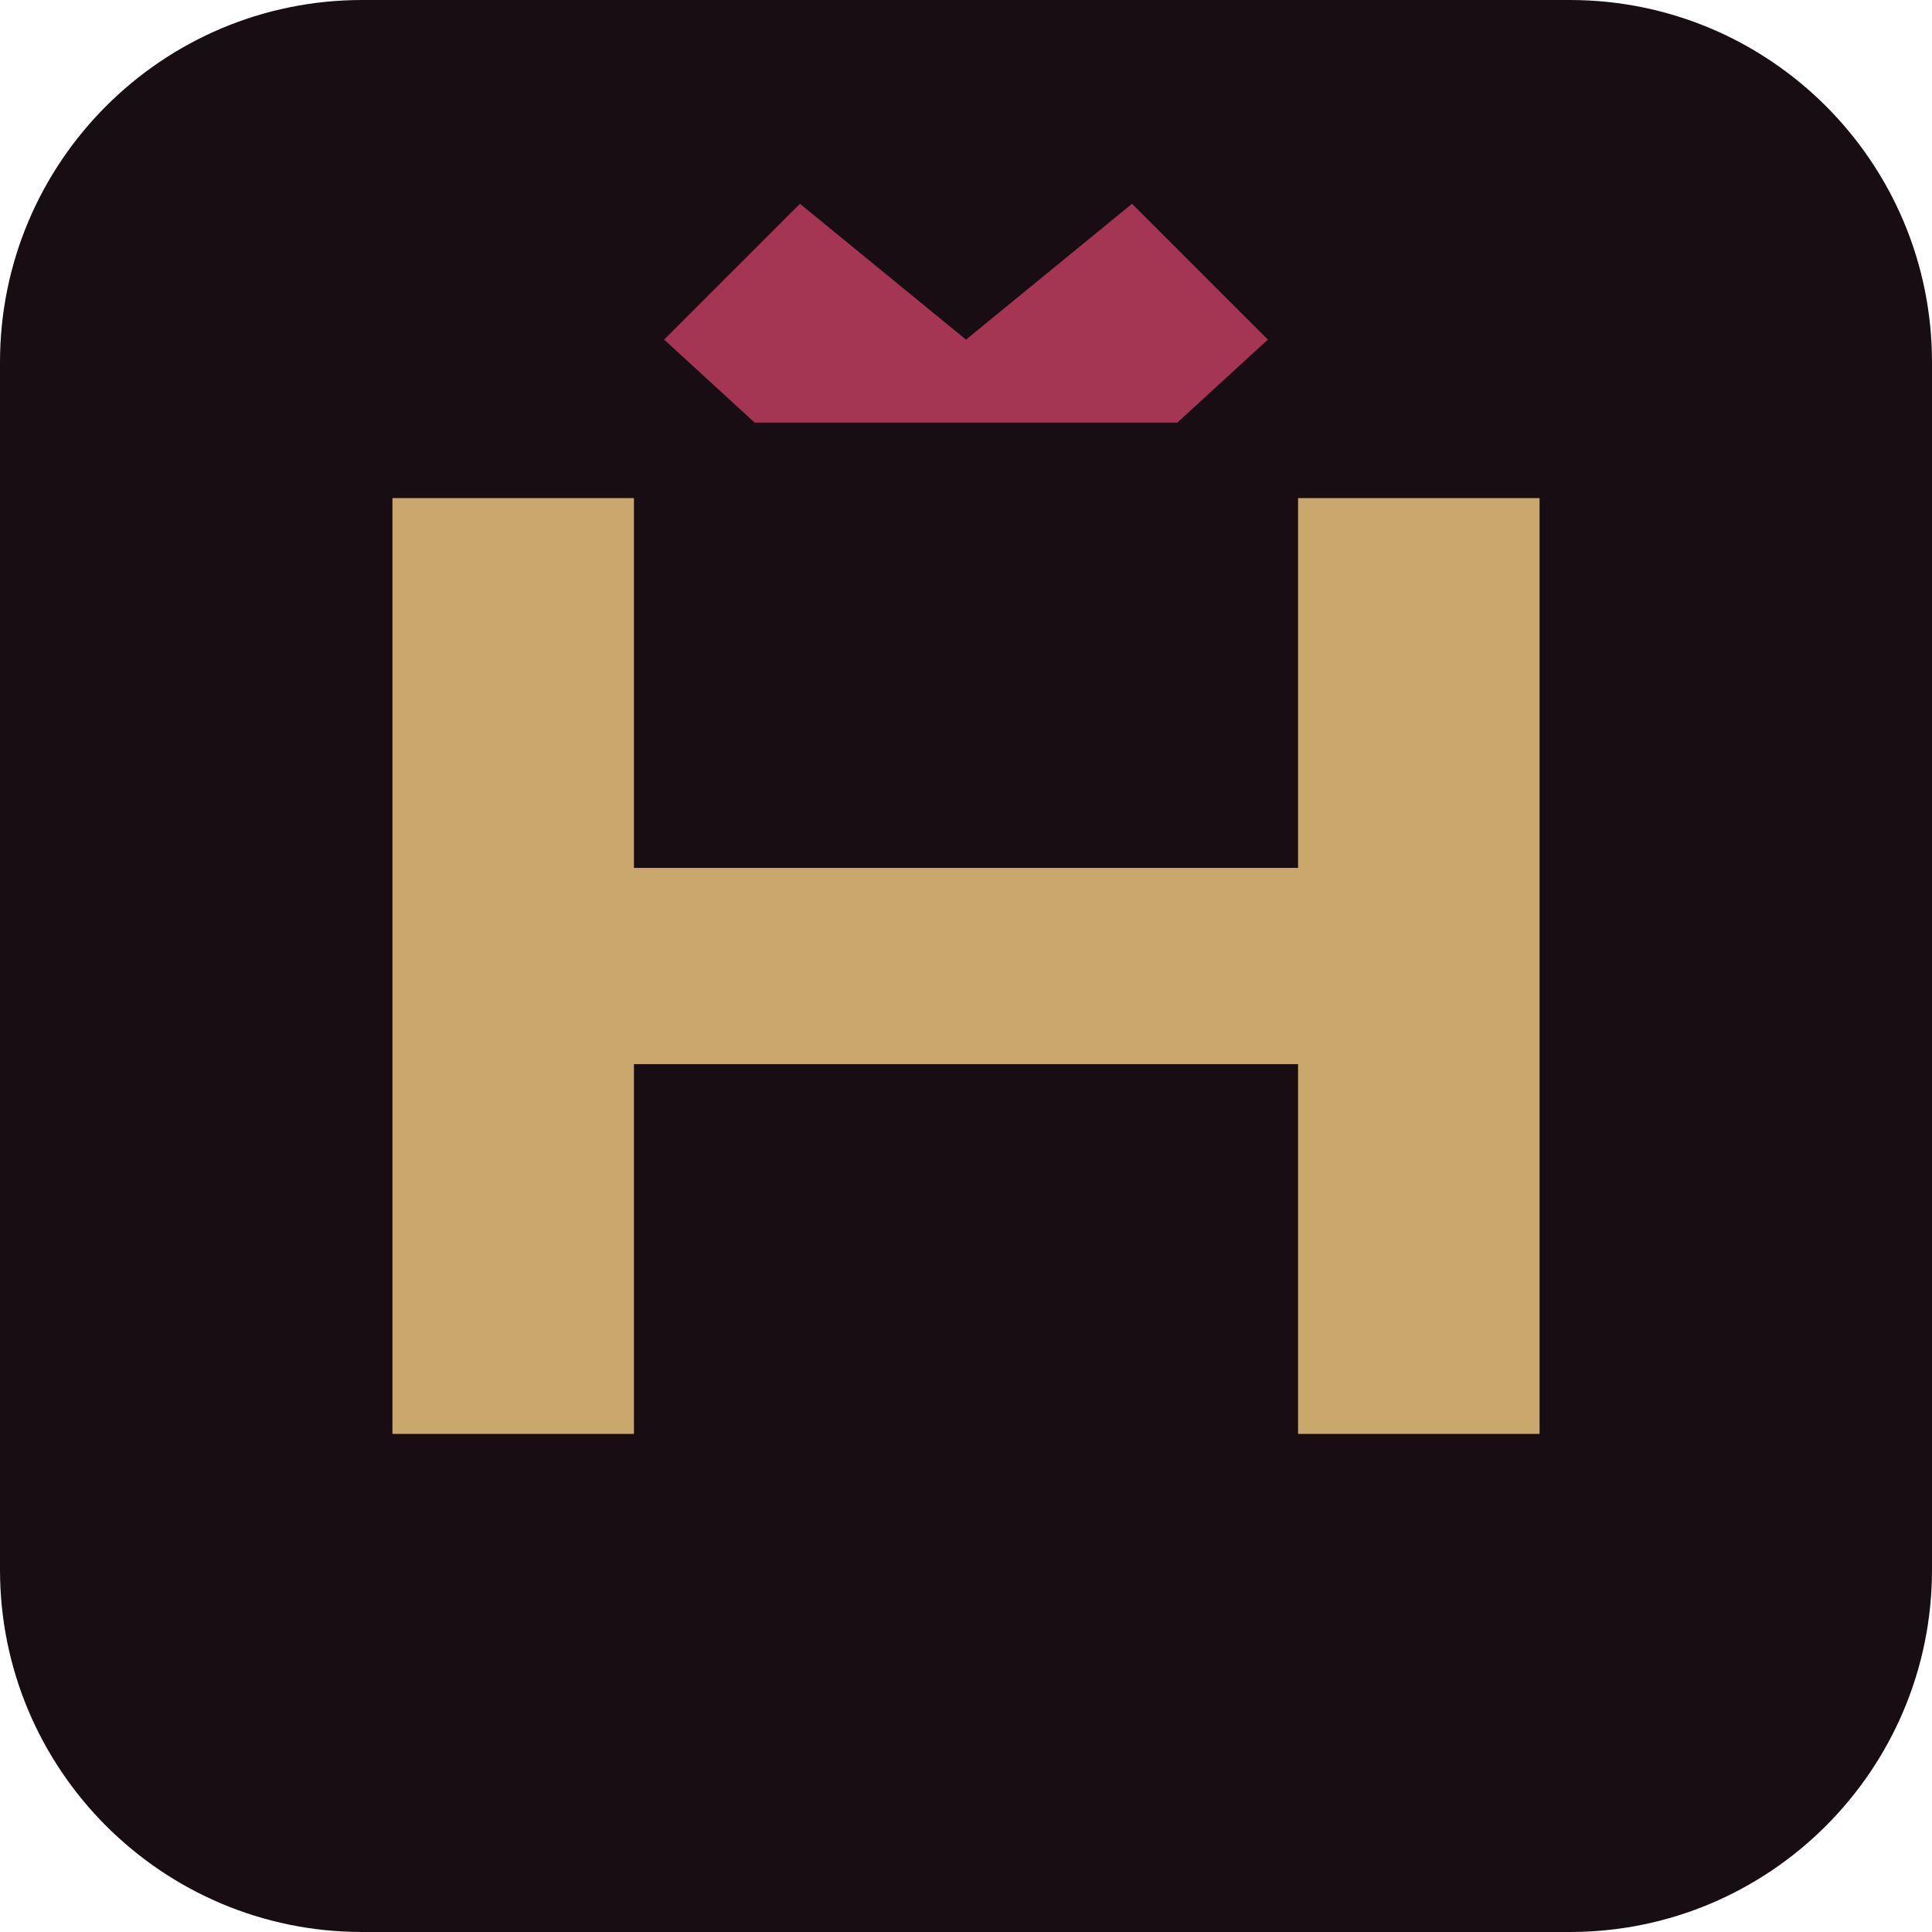
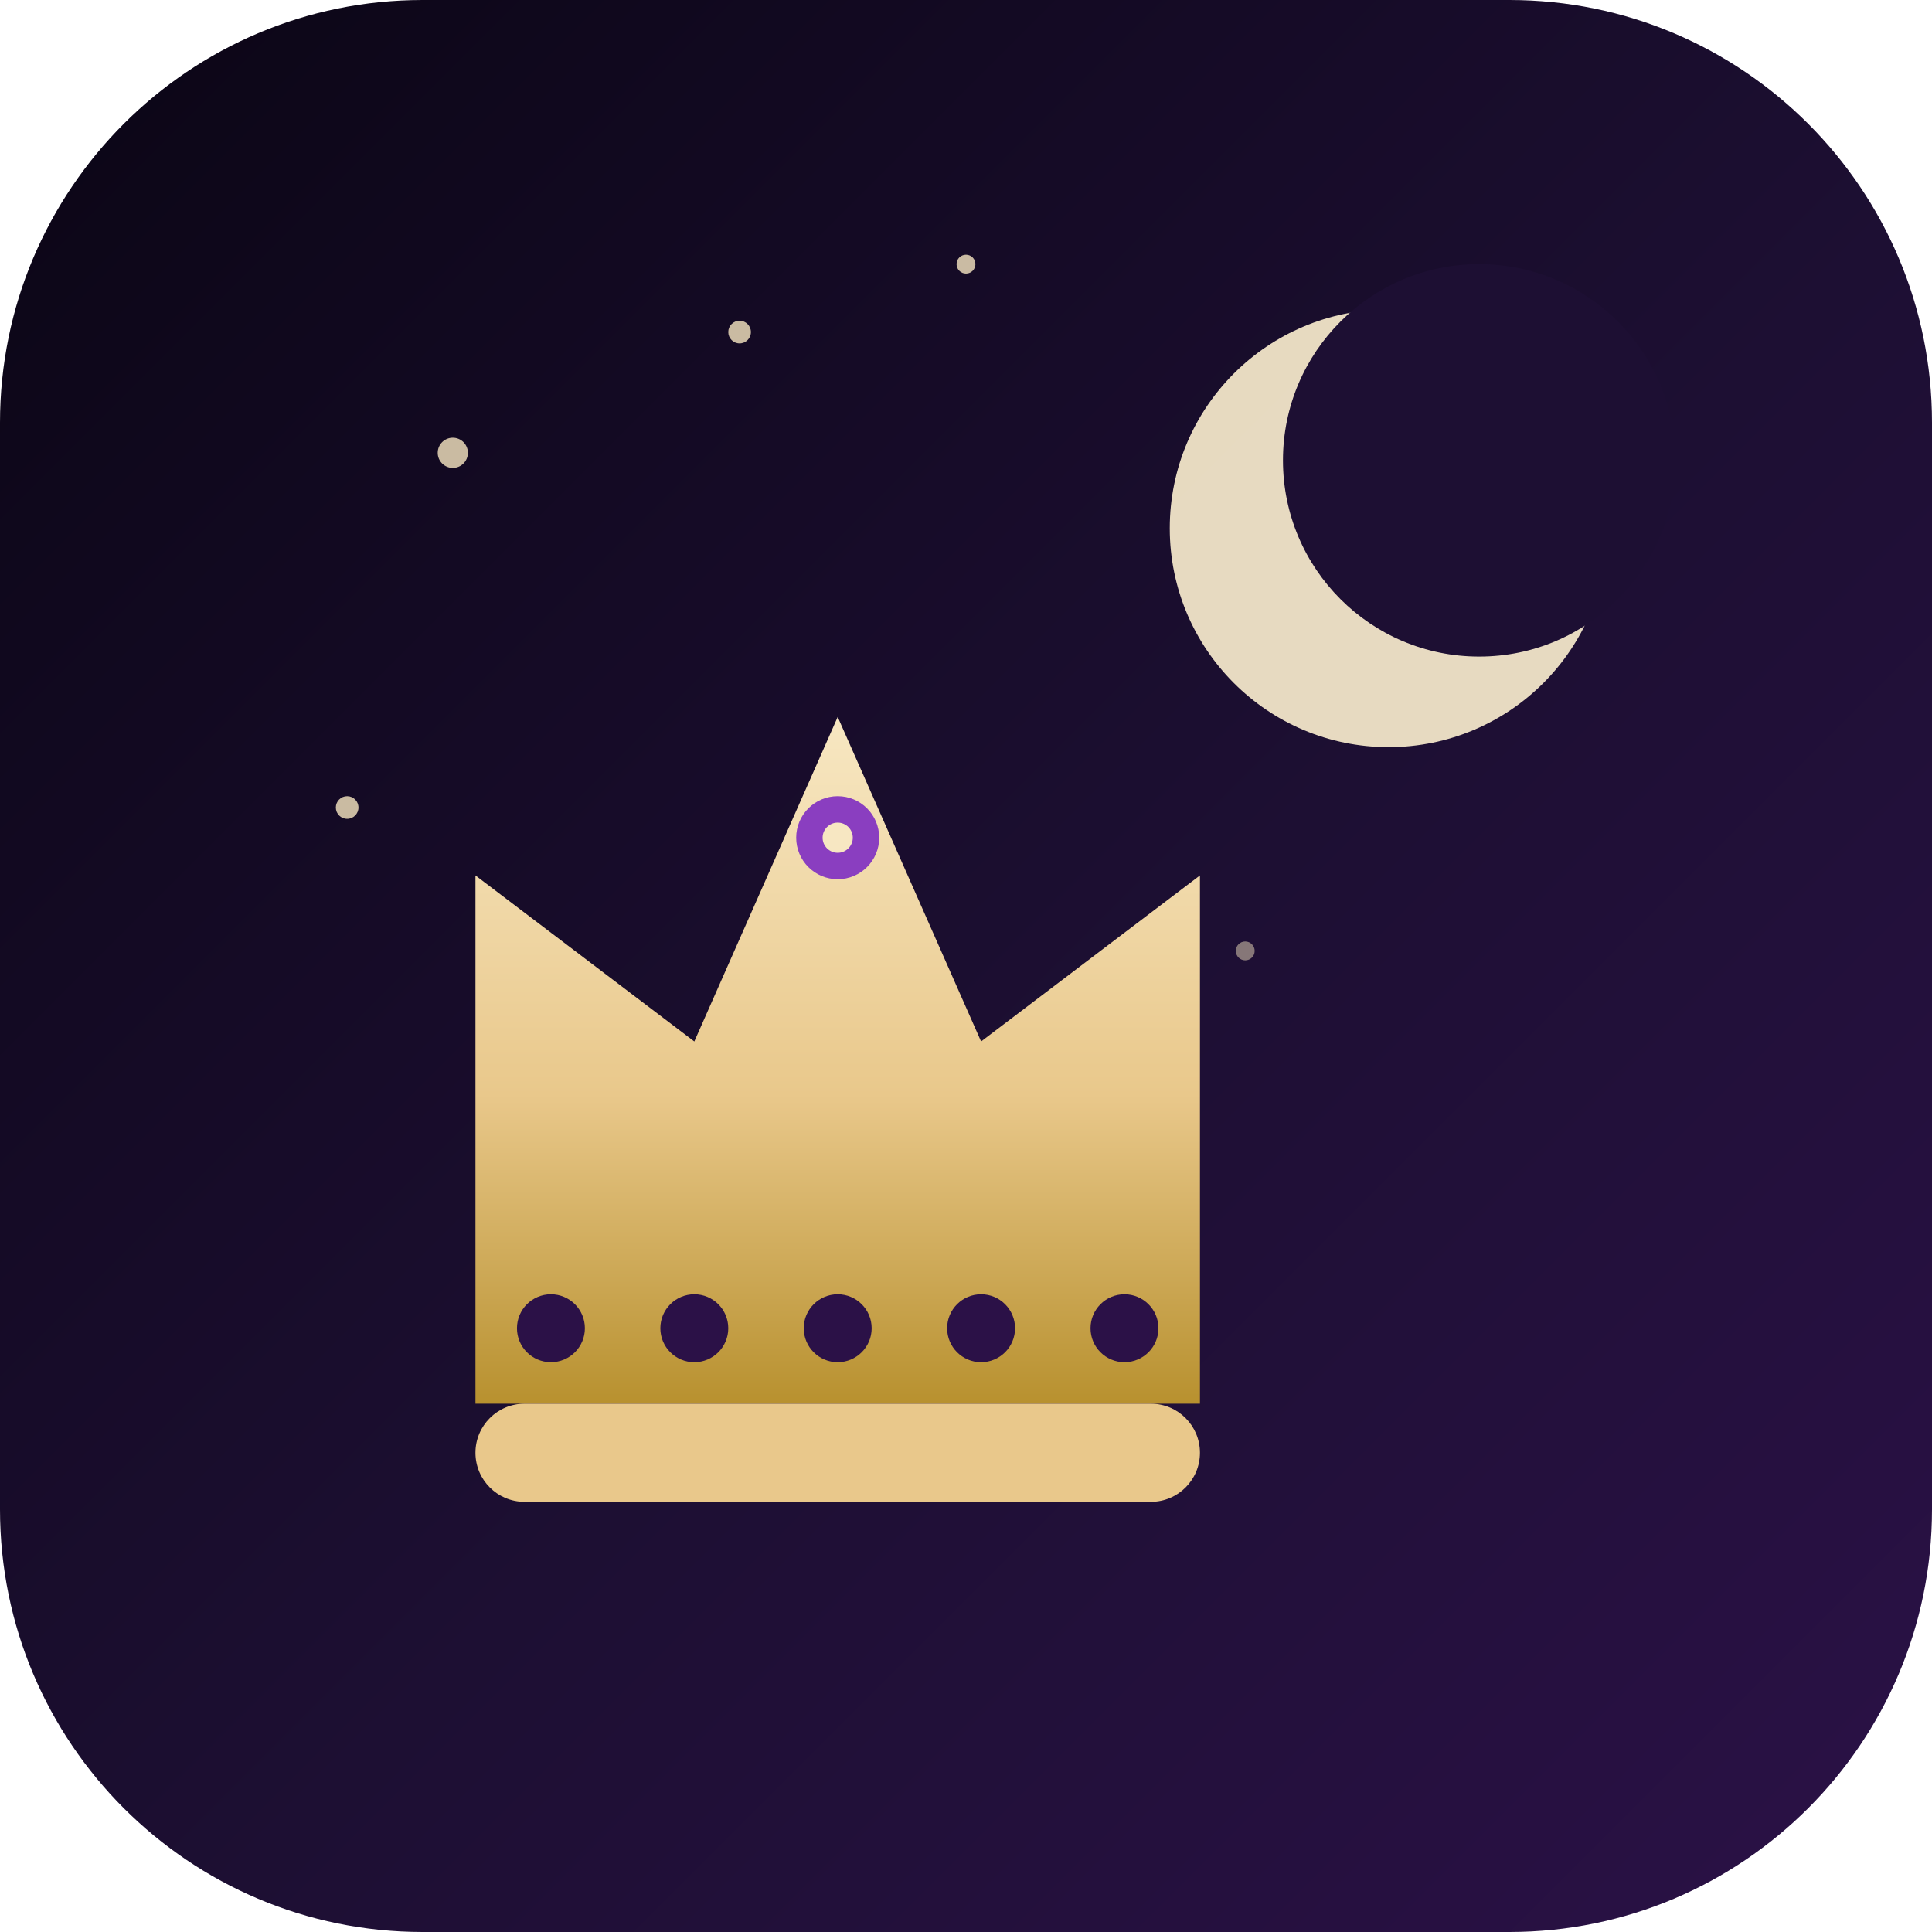
- <svg xmlns="http://www.w3.org/2000/svg" viewBox="0 0 512 512">
-   <rect width="512" height="512" rx="96" fill="#180d13" />
-   <path d="M104 132h64v98h176v-98h64v248h-64V282H168v98h-64z" fill="#c9a76d" />
-   <path d="m176 90 36-36 44 36 44-36 36 36-24 22H200z" fill="#a43553" />
+ <svg xmlns="http://www.w3.org/2000/svg" viewBox="0 0 512 512" role="img" aria-label="HER RULES">
+   <defs>
+     <linearGradient id="night" x1="0" y1="0" x2="1" y2="1">
+       <stop offset="0" stop-color="#0a0514" />
+       <stop offset=".55" stop-color="#1d0f33" />
+       <stop offset="1" stop-color="#2b1147" />
+     </linearGradient>
+     <linearGradient id="crown" x1="0" y1="0" x2="0" y2="1">
+       <stop offset="0" stop-color="#f7e7c2" />
+       <stop offset=".55" stop-color="#e9c88b" />
+       <stop offset="1" stop-color="#b8912f" />
+     </linearGradient>
+   </defs>
+   <rect width="512" height="512" rx="112" fill="url(#night)" />
+   <circle cx="368" cy="140" r="58" fill="#f8eccd" opacity=".92" />
+   <circle cx="392" cy="122" r="52" fill="#1d0f33" />
+   <g fill="#f7e7c2" opacity=".8">
+     <circle cx="120" cy="120" r="4" />
+     <circle cx="196" cy="88" r="3" />
+     <circle cx="92" cy="214" r="3" />
+     <circle cx="256" cy="70" r="2.5" />
+     <circle cx="330" cy="252" r="2.5" opacity=".6" />
+     <circle cx="150" cy="300" r="2.5" opacity=".5" />
+   </g>
+   <path d="M126 372V232l58 44 38-86 38 86 58-44v140z" fill="url(#crown)" />
+   <rect x="126" y="372" width="192" height="26" rx="13" fill="#e9c88b" />
+   <g fill="#2b1147">
+     <circle cx="146" cy="352" r="9" />
+     <circle cx="184" cy="352" r="9" />
+     <circle cx="222" cy="352" r="9" />
+     <circle cx="260" cy="352" r="9" />
+     <circle cx="298" cy="352" r="9" />
+   </g>
+   <circle cx="222" cy="222" r="11" fill="#8a3ec0" />
+   <circle cx="222" cy="222" r="4" fill="#f7e7c2" />
</svg>
